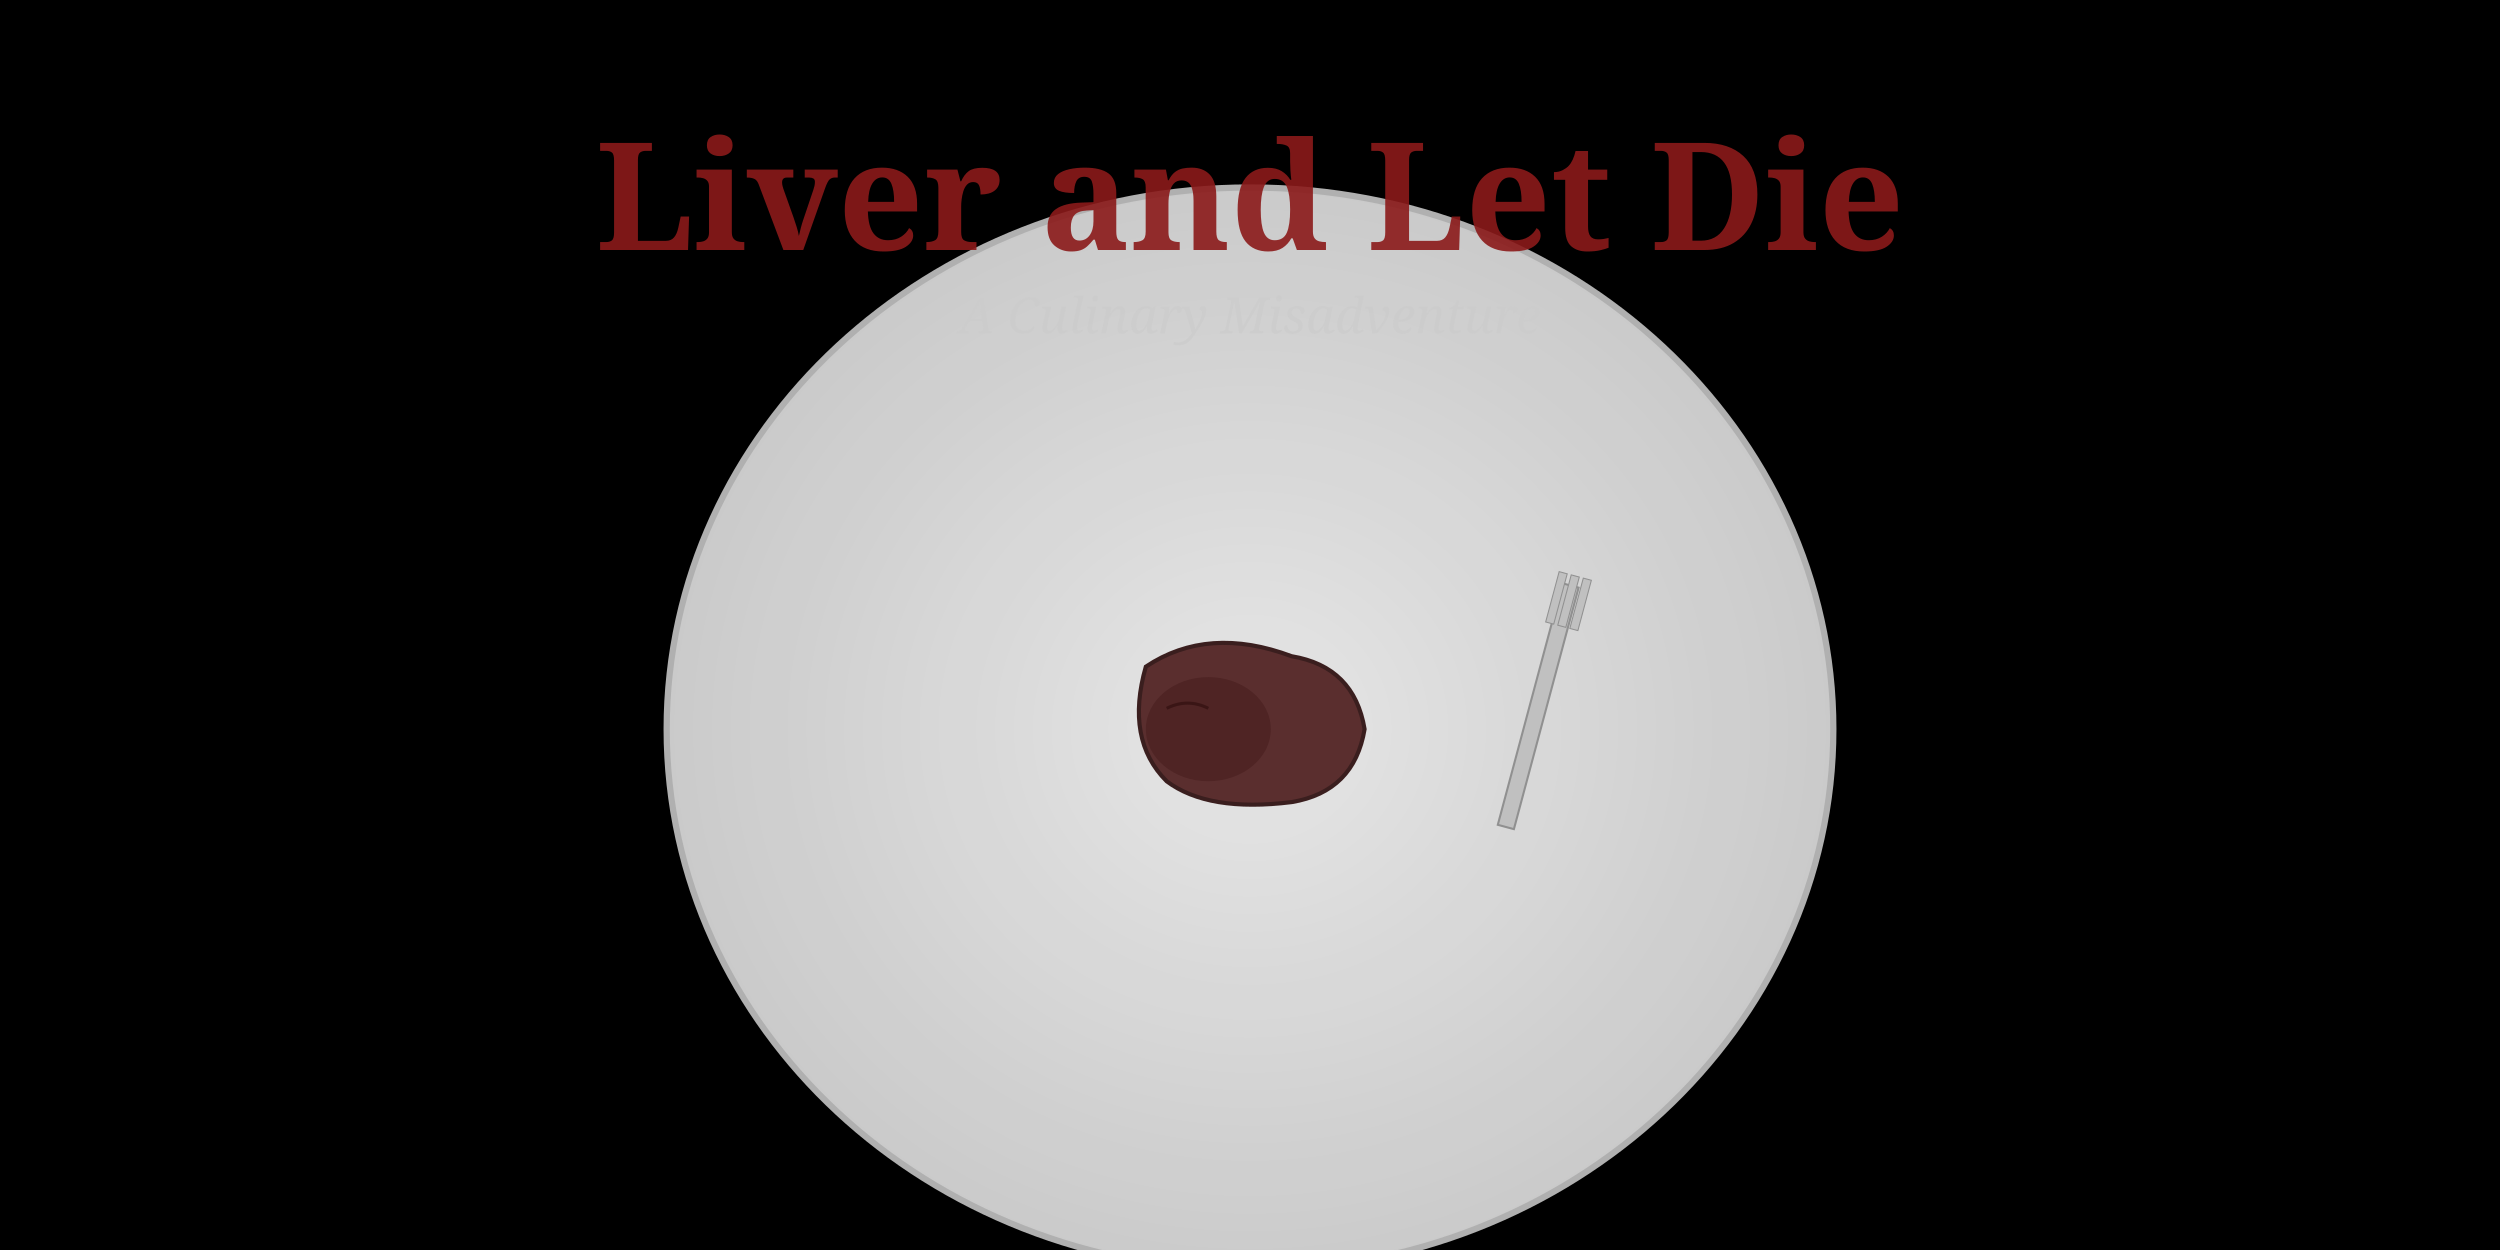
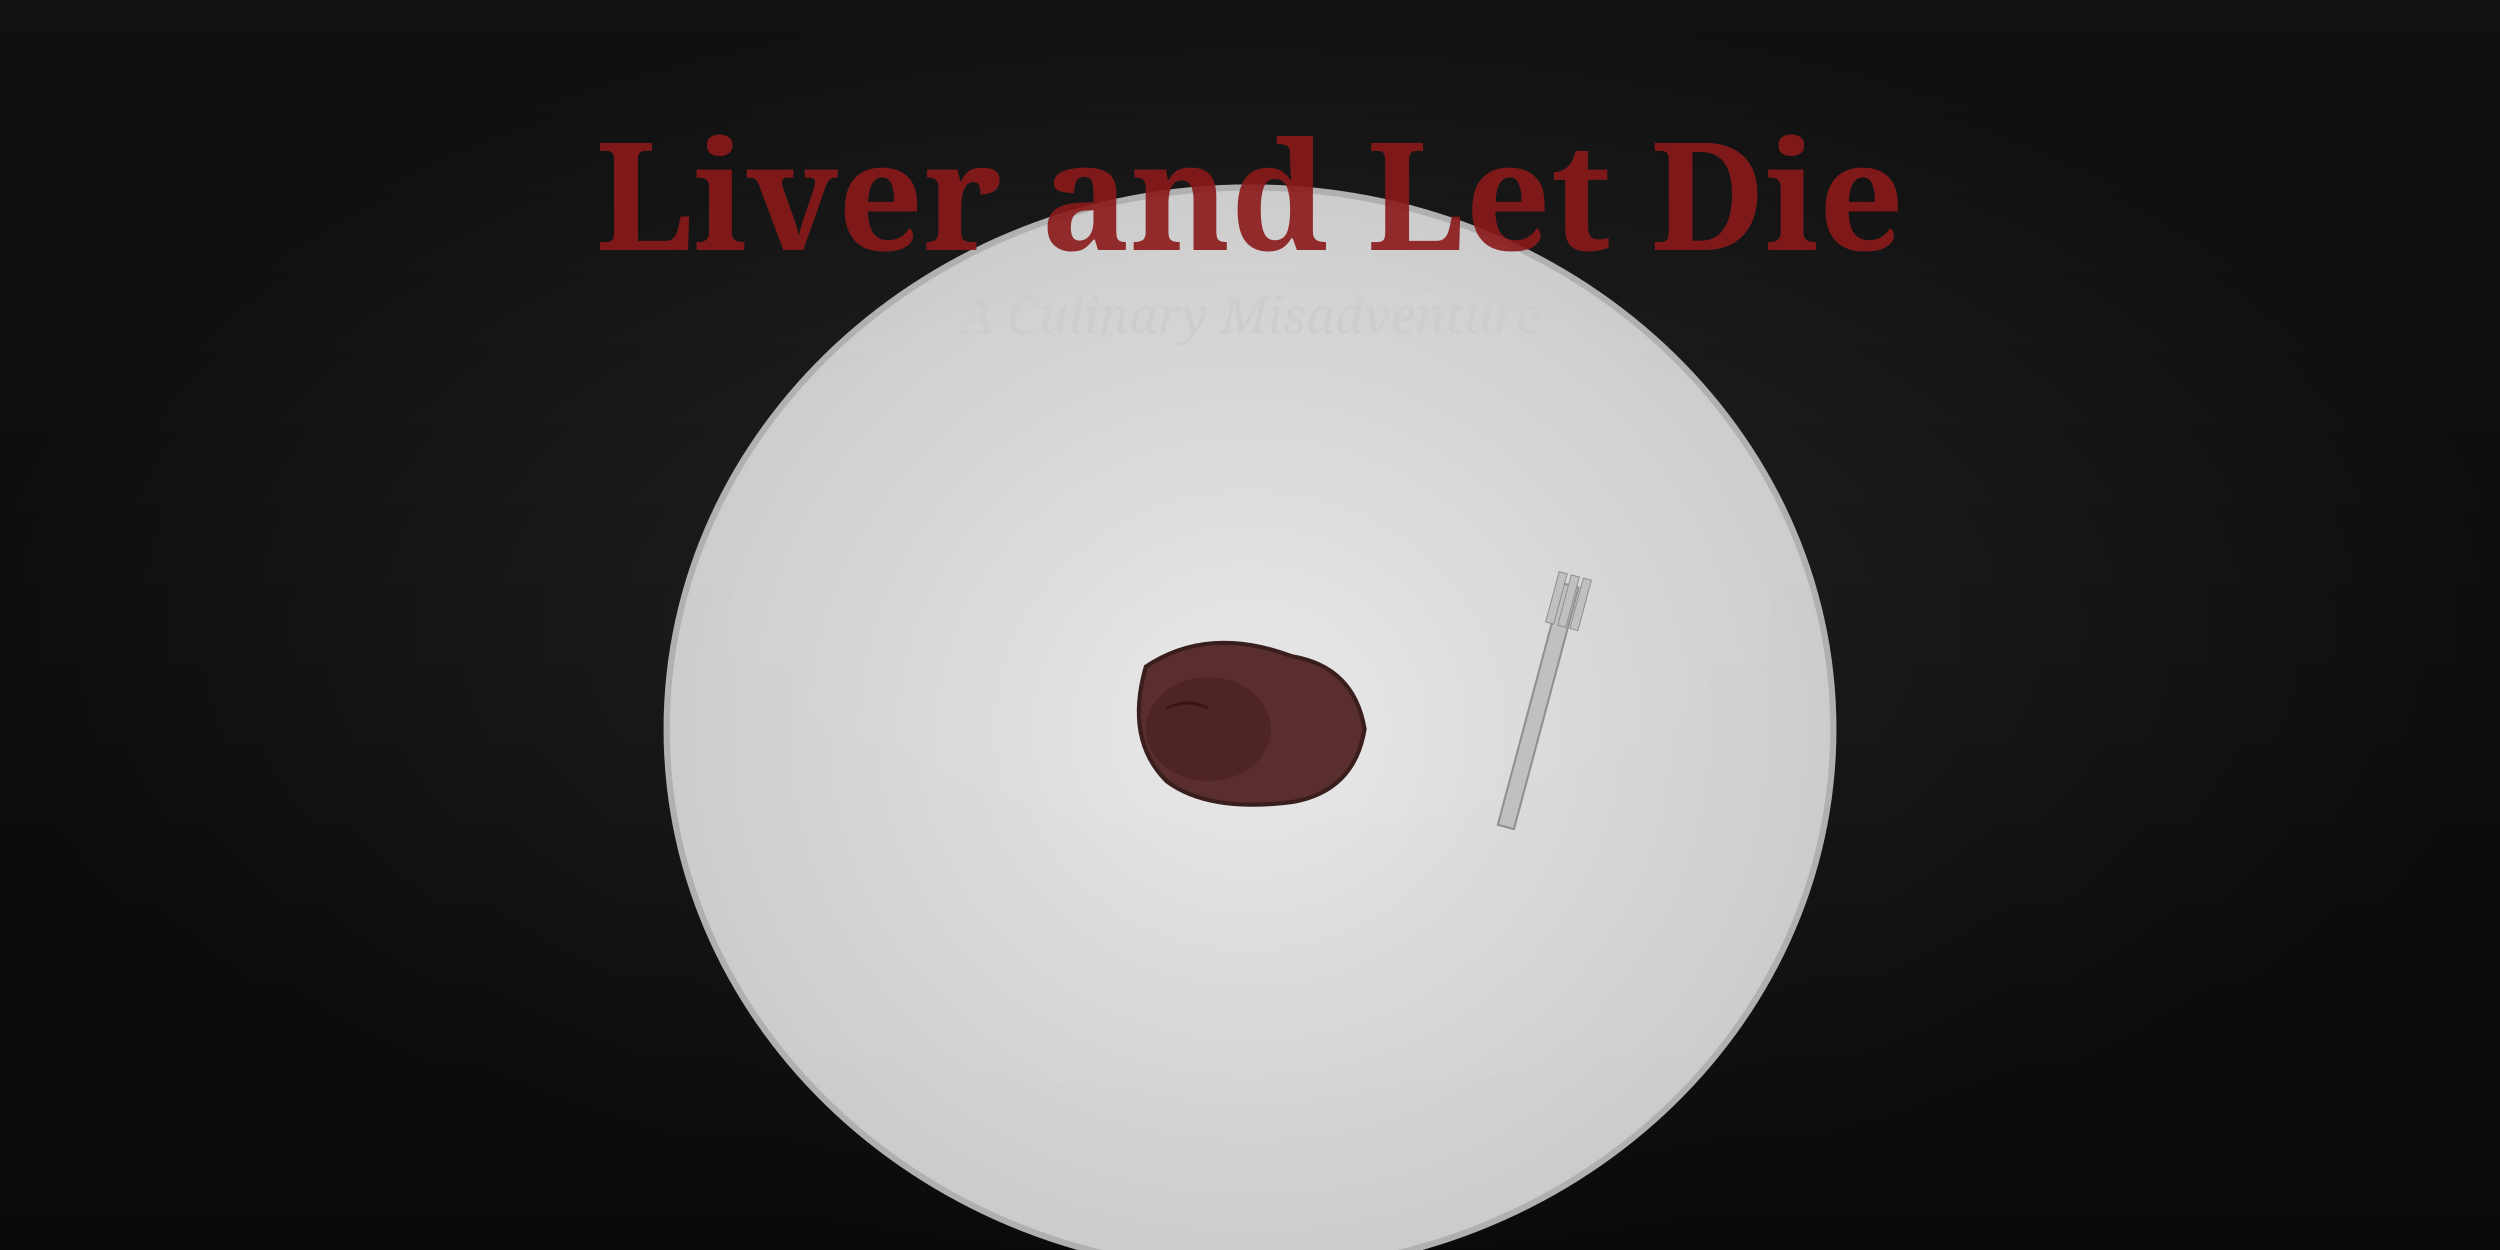
- <svg xmlns="http://www.w3.org/2000/svg" width="1200" height="600">
+ <svg xmlns="http://www.w3.org/2000/svg" width="1200" height="600" role="img" aria-labelledby="liver-hero-title">
  <defs>
    <linearGradient id="bg" x1="0%" y1="0%" x2="0%" y2="100%">
      <stop offset="0%" style="stop-color:#2a2a2a;stop-opacity:1" />
      <stop offset="100%" style="stop-color:#1a1a1a;stop-opacity:1" />
    </linearGradient>
    <radialGradient id="plate" cx="50%" cy="50%" r="50%">
      <stop offset="0%" style="stop-color:#ffffff;stop-opacity:1" />
      <stop offset="100%" style="stop-color:#e0e0e0;stop-opacity:1" />
    </radialGradient>
+     <radialGradient id="vignette" cx="50%" cy="50%" r="50%">
+       <stop offset="0%" style="stop-color:#000000;stop-opacity:0" />
+       <stop offset="100%" style="stop-color:#000000;stop-opacity:0.6" />
+     </radialGradient>
  </defs>
  <rect width="1200" height="600" fill="url(#bg)" />
-   <rect width="1200" height="600" fill="radial-gradient(circle at center, transparent 0%, rgba(0,0,0,0.6) 100%)" />
+   <rect width="1200" height="600" fill="url(#vignette)" />
  <ellipse cx="600" cy="350" rx="280" ry="260" fill="url(#plate)" opacity="0.9" />
  <ellipse cx="600" cy="350" rx="280" ry="260" fill="none" stroke="#b0b0b0" stroke-width="3" />
  <path d="M 550 320 Q 580 300 620 315 Q 650 320 655 350 Q 650 380 620 385 Q 580 390 560 375 Q 540 355 550 320 Z" fill="#5a2e2e" stroke="#3a1e1e" stroke-width="2" />
  <ellipse cx="580" cy="350" rx="30" ry="25" fill="#4a2020" opacity="0.7" />
  <path d="M 560 340 Q 570 335 580 340" fill="none" stroke="#3a1515" stroke-width="1.5" />
  <g transform="translate(750, 280) rotate(15)">
    <rect x="0" y="0" width="8" height="120" fill="#c0c0c0" stroke="#909090" stroke-width="1" />
    <rect x="-3" y="-5" width="4" height="25" fill="#c0c0c0" stroke="#909090" stroke-width="0.5" />
    <rect x="3" y="-5" width="4" height="25" fill="#c0c0c0" stroke="#909090" stroke-width="0.5" />
    <rect x="9" y="-5" width="4" height="25" fill="#c0c0c0" stroke="#909090" stroke-width="0.5" />
  </g>
  <text x="600" y="120" font-family="Georgia, serif" font-size="72" font-weight="bold" fill="#8b1a1a" text-anchor="middle" opacity="0.9">
    Liver and Let Die
  </text>
  <text x="600" y="160" font-family="Georgia, serif" font-size="24" font-style="italic" fill="#cccccc" text-anchor="middle" opacity="0.8">
    A Culinary Misadventure
  </text>
</svg>
